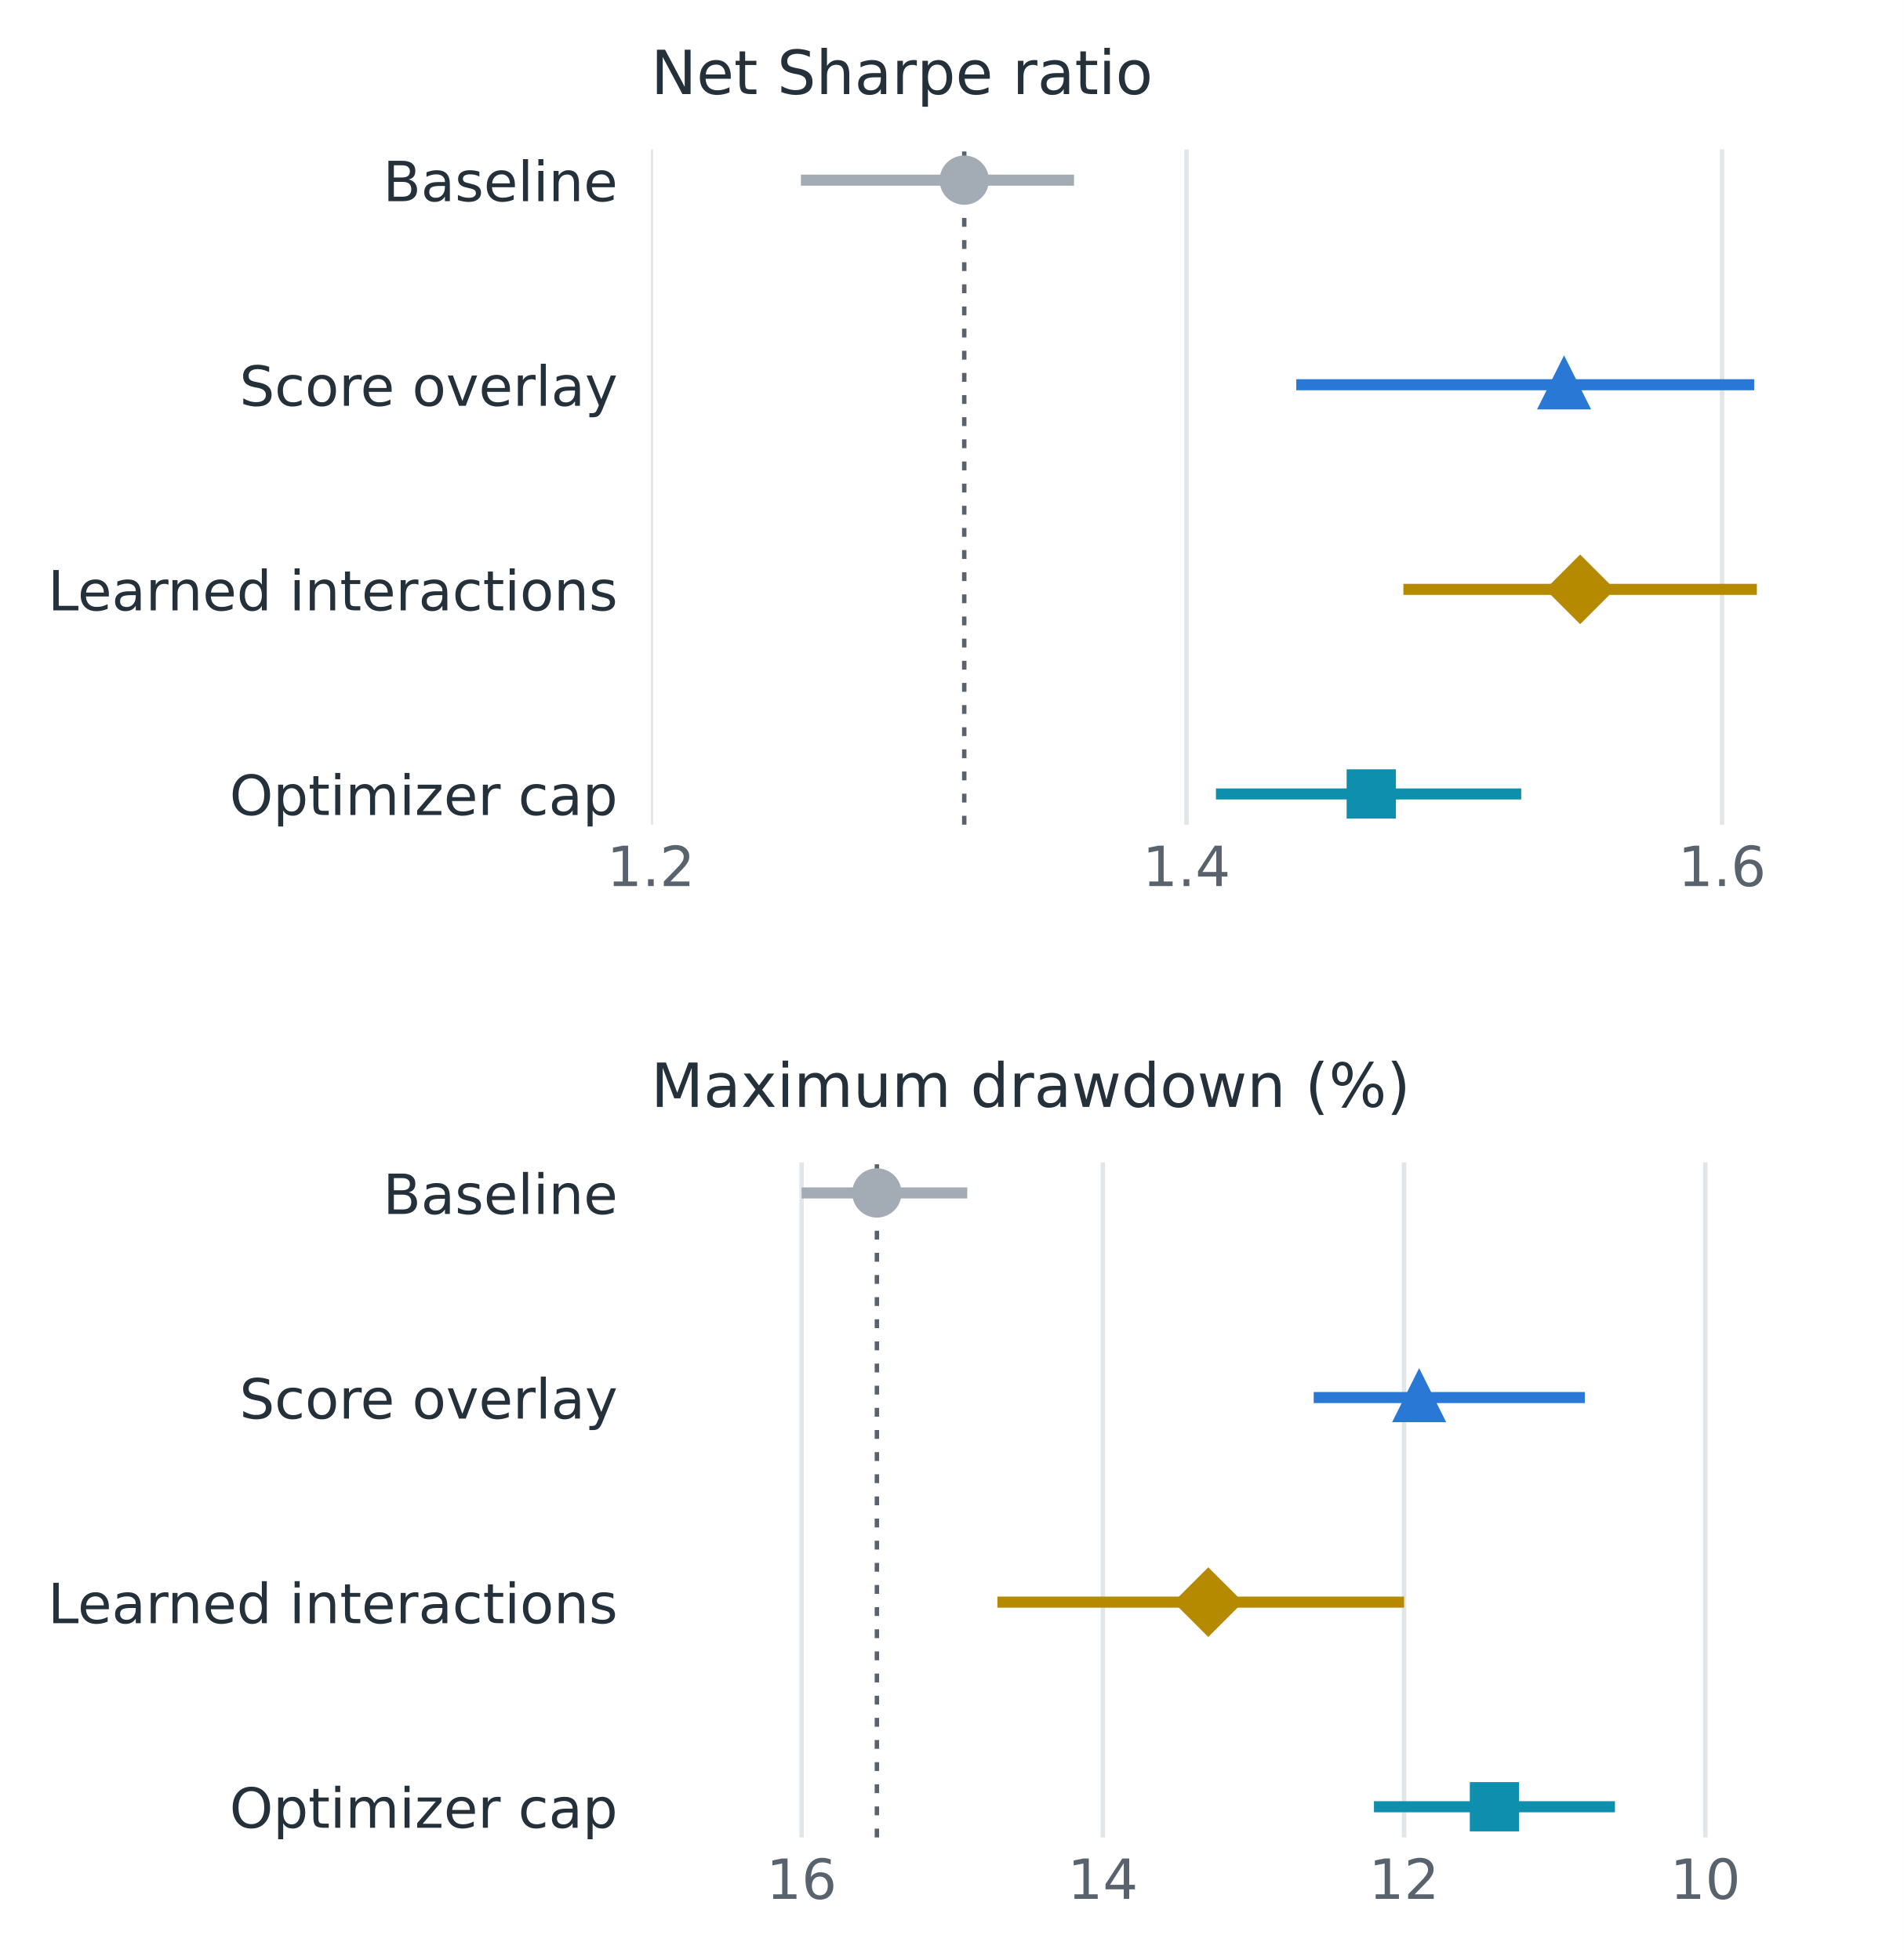
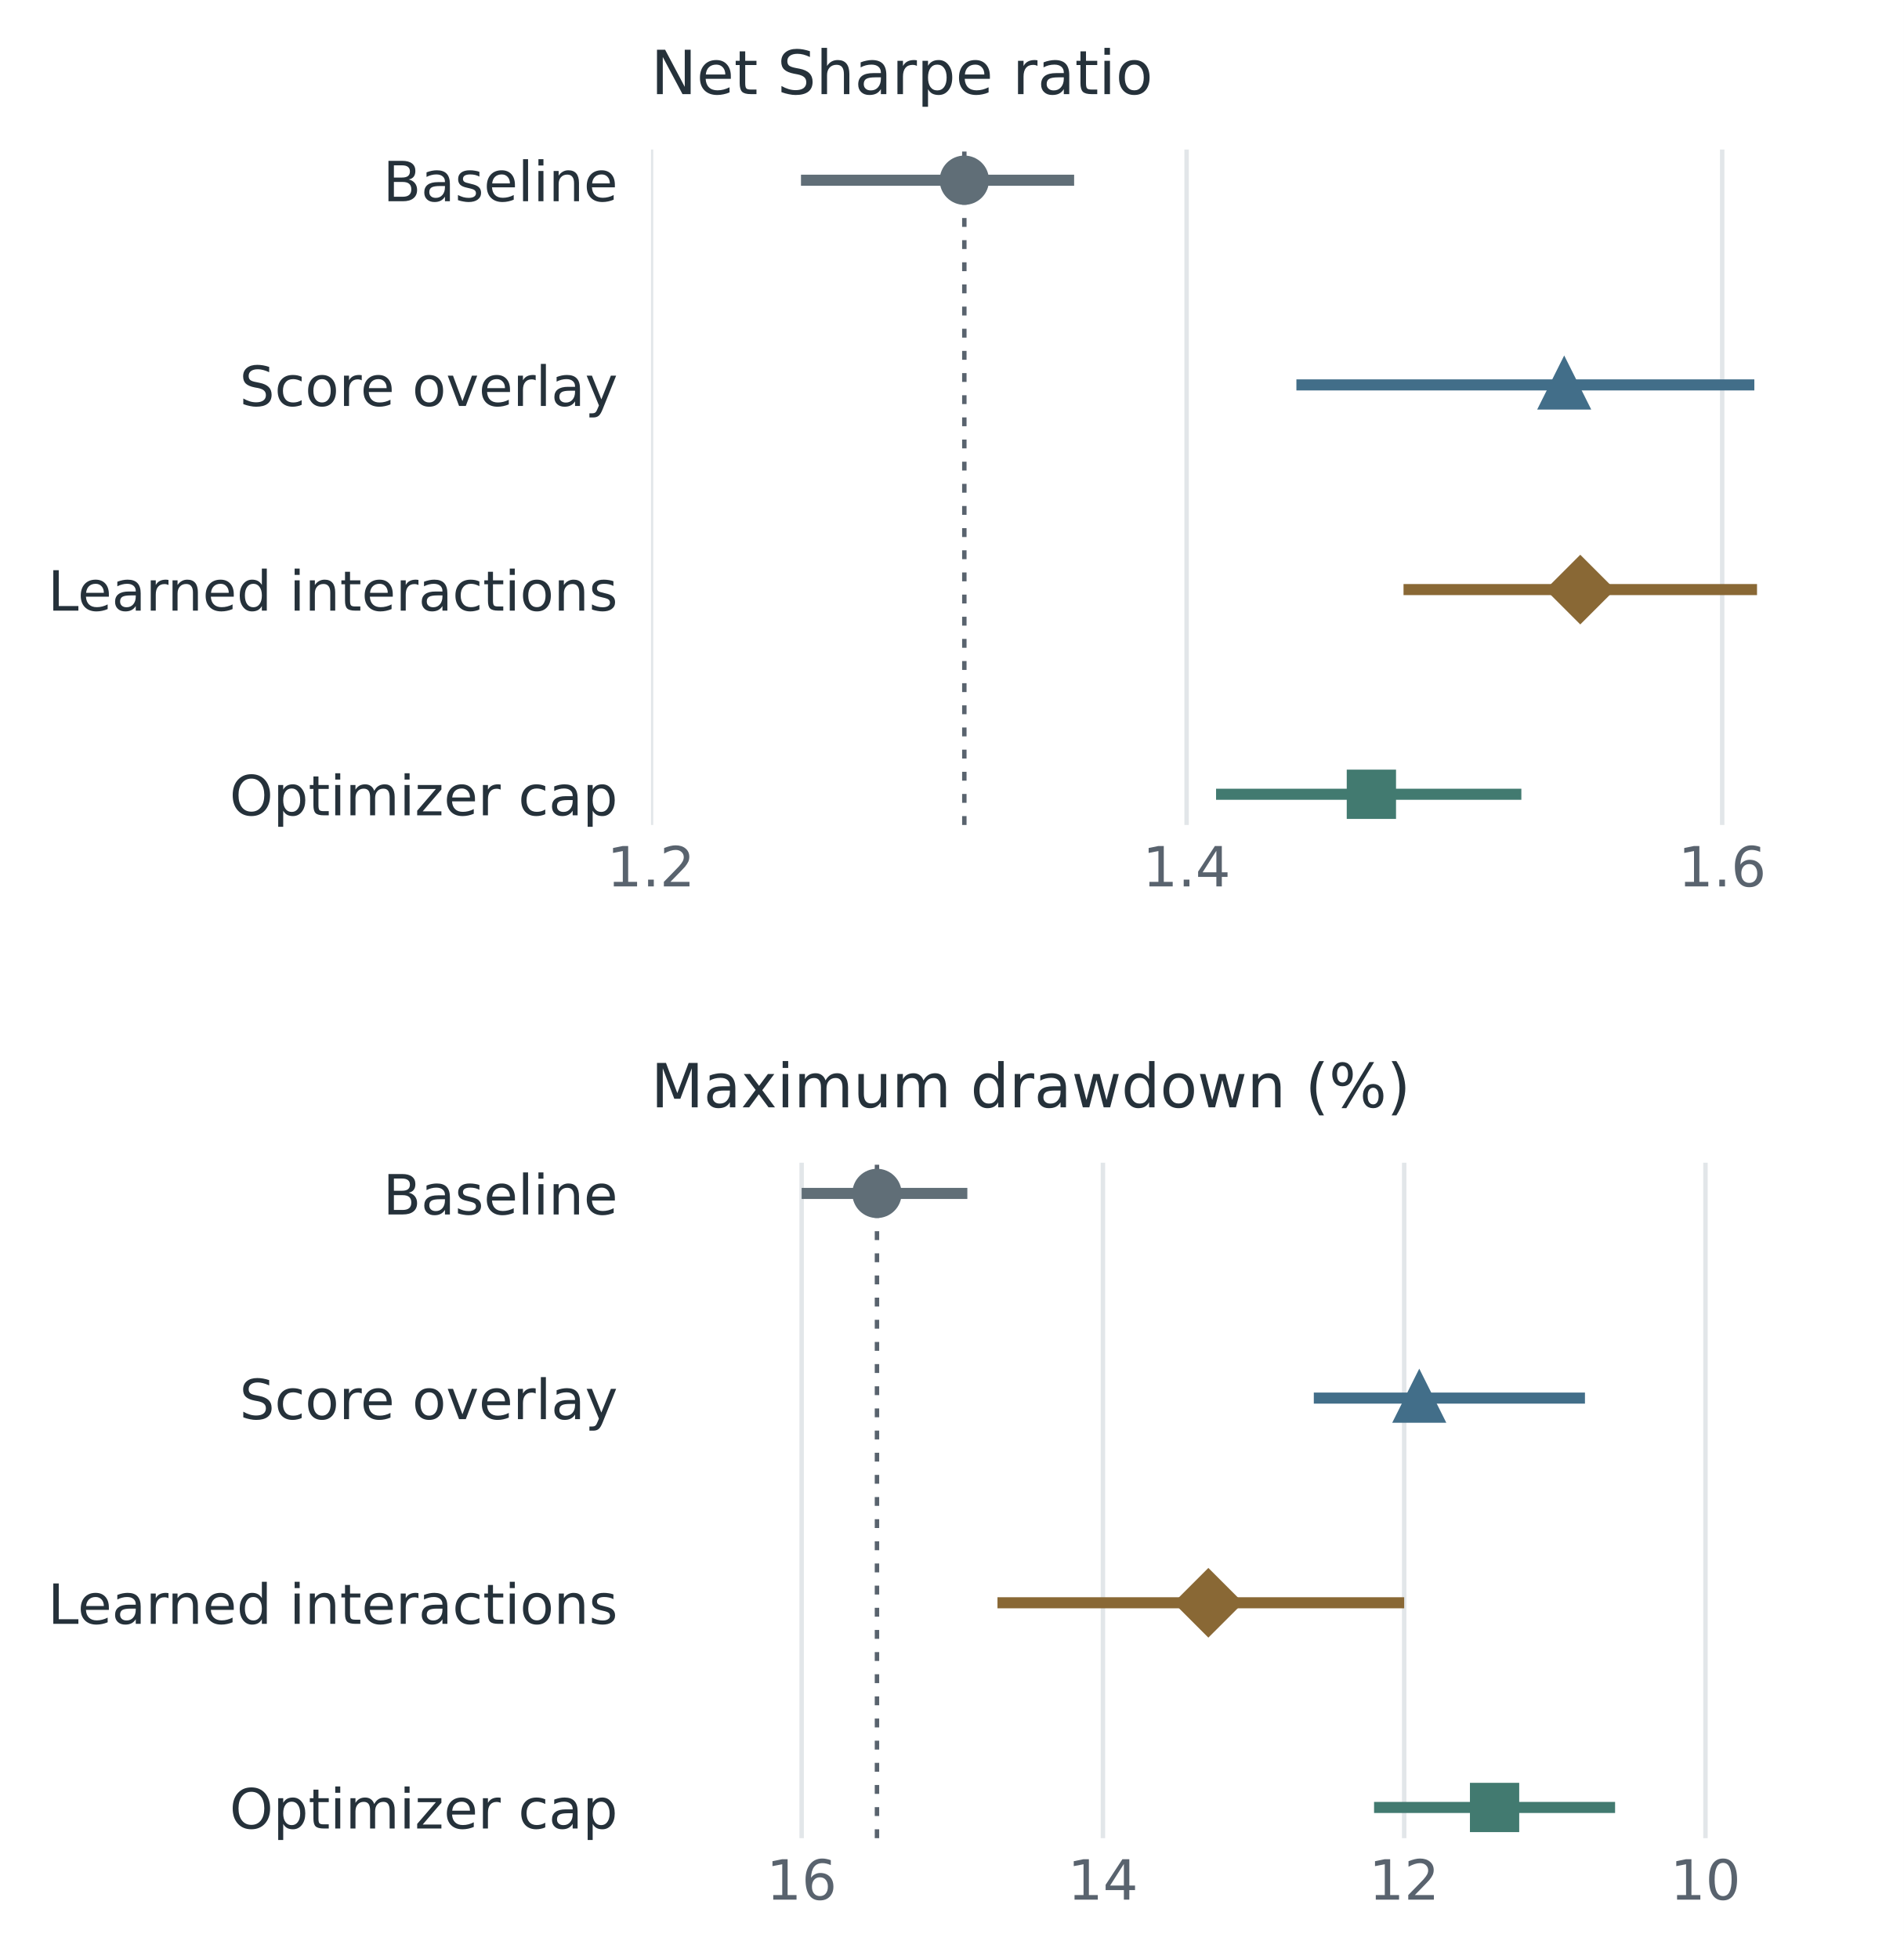
- <svg xmlns="http://www.w3.org/2000/svg" xmlns:xlink="http://www.w3.org/1999/xlink" width="343.822pt" height="354.058pt" viewBox="0 0 343.822 354.058" version="1.1">
+ <svg xmlns="http://www.w3.org/2000/svg" xmlns:xlink="http://www.w3.org/1999/xlink" width="343.822pt" height="353.736pt" viewBox="0 0 343.822 353.736" version="1.1">
  <defs>
    <style type="text/css">*{stroke-linejoin: round; stroke-linecap: butt}</style>
  </defs>
  <g id="figure_1">
    <g id="patch_1">
-       <path d="M 0 354.058 L 343.822 354.058 L 343.822 0 L 0 0 z " style="fill: #ffffff" />
+       <path d="M 0 353.736 L 343.822 353.736 L 343.822 0 L 0 0 z " style="fill: #ffffff" />
    </g>
    <g id="axes_1">
      <g id="patch_2">
        <path d="M 117.562 148.966 L 335.182 148.966 L 335.182 26.998 L 117.562 26.998 z " style="fill: #ffffff" />
      </g>
      <g id="matplotlib.axis_1">
        <g id="xtick_1">
          <g id="line2d_1">
-             <path d="M 117.562 148.966 L 117.562 26.998 " clip-path="url(#p09c8c6550d)" style="fill: none; stroke: #e2e6e9; stroke-width: 0.8; stroke-linecap: square" />
+             <path d="M 117.562 148.966 L 117.562 26.998 " clip-path="url(#p8775732e11)" style="fill: none; stroke: #e2e6e9; stroke-width: 0.8; stroke-linecap: square" />
          </g>
          <g id="line2d_2" />
          <g id="text_1">
-             <text style="font-size: 10px; font-family: 'DejaVu Sans', 'Arial', sans-serif; text-anchor: middle; fill: #59636e" x="117.562" y="160.064" transform="rotate(-0 117.5619 160.0639)">1.2</text>
+             <text style="font-size: 10px; font-family: 'DejaVu Sans', 'Arial', sans-serif; text-anchor: middle; fill: #59636e" x="117.562" y="160.065" transform="rotate(-0 117.5619 160.0647)">1.2</text>
          </g>
        </g>
        <g id="xtick_2">
          <g id="line2d_3">
-             <path d="M 214.282 148.966 L 214.282 26.998 " clip-path="url(#p09c8c6550d)" style="fill: none; stroke: #e2e6e9; stroke-width: 0.8; stroke-linecap: square" />
+             <path d="M 214.282 148.966 L 214.282 26.998 " clip-path="url(#p8775732e11)" style="fill: none; stroke: #e2e6e9; stroke-width: 0.8; stroke-linecap: square" />
          </g>
          <g id="line2d_4" />
          <g id="text_2">
-             <text style="font-size: 10px; font-family: 'DejaVu Sans', 'Arial', sans-serif; text-anchor: middle; fill: #59636e" x="214.282" y="160.064" transform="rotate(-0 214.2819 160.0639)">1.4</text>
+             <text style="font-size: 10px; font-family: 'DejaVu Sans', 'Arial', sans-serif; text-anchor: middle; fill: #59636e" x="214.282" y="160.065" transform="rotate(-0 214.2819 160.0647)">1.4</text>
          </g>
        </g>
        <g id="xtick_3">
          <g id="line2d_5">
-             <path d="M 311.002 148.966 L 311.002 26.998 " clip-path="url(#p09c8c6550d)" style="fill: none; stroke: #e2e6e9; stroke-width: 0.8; stroke-linecap: square" />
+             <path d="M 311.002 148.966 L 311.002 26.998 " clip-path="url(#p8775732e11)" style="fill: none; stroke: #e2e6e9; stroke-width: 0.8; stroke-linecap: square" />
          </g>
          <g id="line2d_6" />
          <g id="text_3">
-             <text style="font-size: 10px; font-family: 'DejaVu Sans', 'Arial', sans-serif; text-anchor: middle; fill: #59636e" x="311.002" y="160.064" transform="rotate(-0 311.0019 160.0639)">1.6</text>
+             <text style="font-size: 10px; font-family: 'DejaVu Sans', 'Arial', sans-serif; text-anchor: middle; fill: #59636e" x="311.002" y="160.065" transform="rotate(-0 311.0019 160.0647)">1.6</text>
          </g>
        </g>
      </g>
      <g id="matplotlib.axis_2">
        <g id="ytick_1">
          <g id="line2d_7" />
          <g id="text_4">
            <text style="font-size: 10px; font-family: 'DejaVu Sans', 'Arial', sans-serif; text-anchor: end; fill: #25313a" x="111.562" y="36.342" transform="rotate(-0 111.5619 36.3415)">Baseline</text>
          </g>
        </g>
        <g id="ytick_2">
          <g id="line2d_8" />
          <g id="text_5">
            <text style="font-size: 10px; font-family: 'DejaVu Sans', 'Arial', sans-serif; text-anchor: end; fill: #25313a" x="111.562" y="73.302" transform="rotate(-0 111.5619 73.3015)">Score overlay</text>
          </g>
        </g>
        <g id="ytick_3">
          <g id="line2d_9" />
          <g id="text_6">
            <text style="font-size: 10px; font-family: 'DejaVu Sans', 'Arial', sans-serif; text-anchor: end; fill: #25313a" x="111.562" y="110.261" transform="rotate(-0 111.5619 110.2615)">Learned interactions</text>
          </g>
        </g>
        <g id="ytick_4">
          <g id="line2d_10" />
          <g id="text_7">
            <text style="font-size: 10px; font-family: 'DejaVu Sans', 'Arial', sans-serif; text-anchor: end; fill: #25313a" x="111.562" y="147.221" transform="rotate(-0 111.5619 147.2215)">Optimizer cap</text>
          </g>
        </g>
      </g>
      <g id="line2d_11">
-         <path d="M 174.143 148.966 L 174.143 26.998 " clip-path="url(#p09c8c6550d)" style="fill: none; stroke-dasharray: 1.6,2.4; stroke-dashoffset: 0; stroke: #59636e; stroke-width: 0.8" />
+         <path d="M 174.143 148.966 L 174.143 26.998 " clip-path="url(#p8775732e11)" style="fill: none; stroke-dasharray: 1.6,2.4; stroke-dashoffset: 0; stroke: #59636e; stroke-width: 0.8" />
      </g>
      <g id="line2d_12">
-         <path d="M 144.643 32.542 L 193.971 32.542 " clip-path="url(#p09c8c6550d)" style="fill: none; stroke: #a3acb5; stroke-width: 2" />
+         <path d="M 144.643 32.542 L 193.971 32.542 " clip-path="url(#p8775732e11)" style="fill: none; stroke: #606e77; stroke-width: 2" />
      </g>
      <g id="line2d_13">
-         <path d="M 234.109 69.502 L 316.805 69.502 " clip-path="url(#p09c8c6550d)" style="fill: none; stroke: #2a78d6; stroke-width: 2" />
+         <path d="M 234.109 69.502 L 316.805 69.502 " clip-path="url(#p8775732e11)" style="fill: none; stroke: #426e89; stroke-width: 2" />
      </g>
      <g id="line2d_14">
-         <path d="M 253.453 106.462 L 317.289 106.462 " clip-path="url(#p09c8c6550d)" style="fill: none; stroke: #b58900; stroke-width: 2" />
+         <path d="M 253.453 106.462 L 317.289 106.462 " clip-path="url(#p8775732e11)" style="fill: none; stroke: #896835; stroke-width: 2" />
      </g>
      <g id="line2d_15">
-         <path d="M 219.601 143.422 L 274.732 143.422 " clip-path="url(#p09c8c6550d)" style="fill: none; stroke: #0e8fad; stroke-width: 2" />
+         <path d="M 219.601 143.422 L 274.732 143.422 " clip-path="url(#p8775732e11)" style="fill: none; stroke: #427a70; stroke-width: 2" />
      </g>
      <g id="line2d_16">
        <defs>
-           <path id="me726d276ca" d="M 0 3.75 C 0.995 3.75 1.948 3.355 2.652 2.652 C 3.355 1.948 3.75 0.995 3.75 0 C 3.75 -0.995 3.355 -1.948 2.652 -2.652 C 1.948 -3.355 0.995 -3.75 0 -3.75 C -0.995 -3.75 -1.948 -3.355 -2.652 -2.652 C -3.355 -1.948 -3.75 -0.995 -3.75 0 C -3.75 0.995 -3.355 1.948 -2.652 2.652 C -1.948 3.355 -0.995 3.75 0 3.75 z " style="stroke: #a3acb5; stroke-width: 1.4" />
-         </defs>
-         <g clip-path="url(#p09c8c6550d)">
-           <use xlink:href="#me726d276ca" x="174.143" y="32.542" style="fill: #a3acb5; stroke: #a3acb5; stroke-width: 1.4" />
+           <path id="mfdec3a9764" d="M 0 3.75 C 0.995 3.75 1.948 3.355 2.652 2.652 C 3.355 1.948 3.75 0.995 3.75 0 C 3.75 -0.995 3.355 -1.948 2.652 -2.652 C 1.948 -3.355 0.995 -3.75 0 -3.75 C -0.995 -3.75 -1.948 -3.355 -2.652 -2.652 C -3.355 -1.948 -3.75 -0.995 -3.75 0 C -3.75 0.995 -3.355 1.948 -2.652 2.652 C -1.948 3.355 -0.995 3.75 0 3.75 z " style="stroke: #606e77; stroke-width: 1.4" />
+         </defs>
+         <g clip-path="url(#p8775732e11)">
+           <use xlink:href="#mfdec3a9764" x="174.143" y="32.542" style="fill: #606e77; stroke: #606e77; stroke-width: 1.4" />
        </g>
      </g>
      <g id="line2d_17">
        <defs>
-           <path id="m562a45515b" d="M 0 -3.75 L -3.75 3.75 L 3.75 3.75 z " style="stroke: #2a78d6; stroke-width: 1.4; stroke-linejoin: miter" />
-         </defs>
-         <g clip-path="url(#p09c8c6550d)">
-           <use xlink:href="#m562a45515b" x="282.469" y="69.502" style="fill: #2a78d6; stroke: #2a78d6; stroke-width: 1.4; stroke-linejoin: miter" />
+           <path id="m15e0d8bf86" d="M 0 -3.75 L -3.75 3.75 L 3.75 3.75 z " style="stroke: #426e89; stroke-width: 1.4; stroke-linejoin: miter" />
+         </defs>
+         <g clip-path="url(#p8775732e11)">
+           <use xlink:href="#m15e0d8bf86" x="282.469" y="69.502" style="fill: #426e89; stroke: #426e89; stroke-width: 1.4; stroke-linejoin: miter" />
        </g>
      </g>
      <g id="line2d_18">
        <defs>
-           <path id="m250db7ca66" d="M -0 5.303 L 5.303 0 L 0 -5.303 L -5.303 -0 z " style="stroke: #b58900; stroke-width: 1.4; stroke-linejoin: miter" />
-         </defs>
-         <g clip-path="url(#p09c8c6550d)">
-           <use xlink:href="#m250db7ca66" x="285.371" y="106.462" style="fill: #b58900; stroke: #b58900; stroke-width: 1.4; stroke-linejoin: miter" />
+           <path id="m8df0c29158" d="M -0 5.303 L 5.303 0 L 0 -5.303 L -5.303 -0 z " style="stroke: #896835; stroke-width: 1.4; stroke-linejoin: miter" />
+         </defs>
+         <g clip-path="url(#p8775732e11)">
+           <use xlink:href="#m8df0c29158" x="285.371" y="106.462" style="fill: #896835; stroke: #896835; stroke-width: 1.4; stroke-linejoin: miter" />
        </g>
      </g>
      <g id="line2d_19">
        <defs>
-           <path id="m060dcf9366" d="M -3.75 3.75 L 3.75 3.75 L 3.75 -3.75 L -3.75 -3.75 z " style="stroke: #0e8fad; stroke-width: 1.4; stroke-linejoin: miter" />
-         </defs>
-         <g clip-path="url(#p09c8c6550d)">
-           <use xlink:href="#m060dcf9366" x="247.65" y="143.422" style="fill: #0e8fad; stroke: #0e8fad; stroke-width: 1.4; stroke-linejoin: miter" />
+           <path id="m7cf70c0ccb" d="M -3.75 3.75 L 3.75 3.75 L 3.75 -3.75 L -3.75 -3.75 z " style="stroke: #427a70; stroke-width: 1.4; stroke-linejoin: miter" />
+         </defs>
+         <g clip-path="url(#p8775732e11)">
+           <use xlink:href="#m7cf70c0ccb" x="247.65" y="143.422" style="fill: #427a70; stroke: #427a70; stroke-width: 1.4; stroke-linejoin: miter" />
        </g>
      </g>
      <g id="text_8">
        <text style="font-size: 11px; font-family: 'DejaVu Sans', 'Arial', sans-serif; text-anchor: start; fill: #25313a" x="117.562" y="16.998" transform="rotate(-0 117.5619 16.99828)">Net Sharpe ratio</text>
      </g>
    </g>
    <g id="axes_2">
      <g id="patch_3">
        <path d="M 117.562 331.918 L 335.182 331.918 L 335.182 209.95 L 117.562 209.95 z " style="fill: #ffffff" />
      </g>
      <g id="matplotlib.axis_3">
        <g id="xtick_4">
          <g id="line2d_20">
-             <path d="M 144.764 331.918 L 144.764 209.95 " clip-path="url(#p4eddfa42fe)" style="fill: none; stroke: #e2e6e9; stroke-width: 0.8; stroke-linecap: square" />
+             <path d="M 144.764 331.918 L 144.764 209.95 " clip-path="url(#paaa7805d66)" style="fill: none; stroke: #e2e6e9; stroke-width: 0.8; stroke-linecap: square" />
          </g>
          <g id="line2d_21" />
          <g id="text_9">
-             <text style="font-size: 10px; font-family: 'DejaVu Sans', 'Arial', sans-serif; text-anchor: middle; fill: #59636e" x="144.764" y="343.016" transform="rotate(-0 144.7644 343.0159)">16</text>
+             <text style="font-size: 10px; font-family: 'DejaVu Sans', 'Arial', sans-serif; text-anchor: middle; fill: #59636e" x="144.764" y="343.017" transform="rotate(-0 144.7644 343.0167)">16</text>
          </g>
        </g>
        <g id="xtick_5">
          <g id="line2d_22">
-             <path d="M 199.169 331.918 L 199.169 209.95 " clip-path="url(#p4eddfa42fe)" style="fill: none; stroke: #e2e6e9; stroke-width: 0.8; stroke-linecap: square" />
+             <path d="M 199.169 331.918 L 199.169 209.95 " clip-path="url(#paaa7805d66)" style="fill: none; stroke: #e2e6e9; stroke-width: 0.8; stroke-linecap: square" />
          </g>
          <g id="line2d_23" />
          <g id="text_10">
-             <text style="font-size: 10px; font-family: 'DejaVu Sans', 'Arial', sans-serif; text-anchor: middle; fill: #59636e" x="199.169" y="343.016" transform="rotate(-0 199.1694 343.0159)">14</text>
+             <text style="font-size: 10px; font-family: 'DejaVu Sans', 'Arial', sans-serif; text-anchor: middle; fill: #59636e" x="199.169" y="343.017" transform="rotate(-0 199.1694 343.0167)">14</text>
          </g>
        </g>
        <g id="xtick_6">
          <g id="line2d_24">
-             <path d="M 253.574 331.918 L 253.574 209.95 " clip-path="url(#p4eddfa42fe)" style="fill: none; stroke: #e2e6e9; stroke-width: 0.8; stroke-linecap: square" />
+             <path d="M 253.574 331.918 L 253.574 209.95 " clip-path="url(#paaa7805d66)" style="fill: none; stroke: #e2e6e9; stroke-width: 0.8; stroke-linecap: square" />
          </g>
          <g id="line2d_25" />
          <g id="text_11">
-             <text style="font-size: 10px; font-family: 'DejaVu Sans', 'Arial', sans-serif; text-anchor: middle; fill: #59636e" x="253.574" y="343.016" transform="rotate(-0 253.5744 343.0159)">12</text>
+             <text style="font-size: 10px; font-family: 'DejaVu Sans', 'Arial', sans-serif; text-anchor: middle; fill: #59636e" x="253.574" y="343.017" transform="rotate(-0 253.5744 343.0167)">12</text>
          </g>
        </g>
        <g id="xtick_7">
          <g id="line2d_26">
-             <path d="M 307.979 331.918 L 307.979 209.95 " clip-path="url(#p4eddfa42fe)" style="fill: none; stroke: #e2e6e9; stroke-width: 0.8; stroke-linecap: square" />
+             <path d="M 307.979 331.918 L 307.979 209.95 " clip-path="url(#paaa7805d66)" style="fill: none; stroke: #e2e6e9; stroke-width: 0.8; stroke-linecap: square" />
          </g>
          <g id="line2d_27" />
          <g id="text_12">
-             <text style="font-size: 10px; font-family: 'DejaVu Sans', 'Arial', sans-serif; text-anchor: middle; fill: #59636e" x="307.979" y="343.016" transform="rotate(-0 307.9794 343.0159)">10</text>
+             <text style="font-size: 10px; font-family: 'DejaVu Sans', 'Arial', sans-serif; text-anchor: middle; fill: #59636e" x="307.979" y="343.017" transform="rotate(-0 307.9794 343.0167)">10</text>
          </g>
        </g>
      </g>
      <g id="matplotlib.axis_4">
        <g id="ytick_5">
          <g id="line2d_28" />
          <g id="text_13">
            <text style="font-size: 10px; font-family: 'DejaVu Sans', 'Arial', sans-serif; text-anchor: end; fill: #25313a" x="111.562" y="219.293" transform="rotate(-0 111.5619 219.2935)">Baseline</text>
          </g>
        </g>
        <g id="ytick_6">
          <g id="line2d_29" />
          <g id="text_14">
            <text style="font-size: 10px; font-family: 'DejaVu Sans', 'Arial', sans-serif; text-anchor: end; fill: #25313a" x="111.562" y="256.253" transform="rotate(-0 111.5619 256.2535)">Score overlay</text>
          </g>
        </g>
        <g id="ytick_7">
          <g id="line2d_30" />
          <g id="text_15">
            <text style="font-size: 10px; font-family: 'DejaVu Sans', 'Arial', sans-serif; text-anchor: end; fill: #25313a" x="111.562" y="293.214" transform="rotate(-0 111.5619 293.2135)">Learned interactions</text>
          </g>
        </g>
        <g id="ytick_8">
          <g id="line2d_31" />
          <g id="text_16">
            <text style="font-size: 10px; font-family: 'DejaVu Sans', 'Arial', sans-serif; text-anchor: end; fill: #25313a" x="111.562" y="330.173" transform="rotate(-0 111.5619 330.1735)">Optimizer cap</text>
          </g>
        </g>
      </g>
      <g id="line2d_32">
-         <path d="M 158.366 331.918 L 158.366 209.95 " clip-path="url(#p4eddfa42fe)" style="fill: none; stroke-dasharray: 1.6,2.4; stroke-dashoffset: 0; stroke: #59636e; stroke-width: 0.8" />
+         <path d="M 158.366 331.918 L 158.366 209.95 " clip-path="url(#paaa7805d66)" style="fill: none; stroke-dasharray: 1.6,2.4; stroke-dashoffset: 0; stroke: #59636e; stroke-width: 0.8" />
      </g>
      <g id="line2d_33">
-         <path d="M 144.764 215.494 L 174.687 215.494 " clip-path="url(#p4eddfa42fe)" style="fill: none; stroke: #a3acb5; stroke-width: 2" />
+         <path d="M 144.764 215.494 L 174.687 215.494 " clip-path="url(#paaa7805d66)" style="fill: none; stroke: #606e77; stroke-width: 2" />
      </g>
      <g id="line2d_34">
-         <path d="M 237.253 252.454 L 286.217 252.454 " clip-path="url(#p4eddfa42fe)" style="fill: none; stroke: #2a78d6; stroke-width: 2" />
+         <path d="M 237.253 252.454 L 286.217 252.454 " clip-path="url(#paaa7805d66)" style="fill: none; stroke: #426e89; stroke-width: 2" />
      </g>
      <g id="line2d_35">
-         <path d="M 180.128 289.414 L 253.574 289.414 " clip-path="url(#p4eddfa42fe)" style="fill: none; stroke: #b58900; stroke-width: 2" />
+         <path d="M 180.128 289.414 L 253.574 289.414 " clip-path="url(#paaa7805d66)" style="fill: none; stroke: #896835; stroke-width: 2" />
      </g>
      <g id="line2d_36">
-         <path d="M 248.134 326.374 L 291.658 326.374 " clip-path="url(#p4eddfa42fe)" style="fill: none; stroke: #0e8fad; stroke-width: 2" />
+         <path d="M 248.134 326.374 L 291.658 326.374 " clip-path="url(#paaa7805d66)" style="fill: none; stroke: #427a70; stroke-width: 2" />
      </g>
      <g id="line2d_37">
-         <g clip-path="url(#p4eddfa42fe)">
-           <use xlink:href="#me726d276ca" x="158.366" y="215.494" style="fill: #a3acb5; stroke: #a3acb5; stroke-width: 1.4" />
+         <g clip-path="url(#paaa7805d66)">
+           <use xlink:href="#mfdec3a9764" x="158.366" y="215.494" style="fill: #606e77; stroke: #606e77; stroke-width: 1.4" />
        </g>
      </g>
      <g id="line2d_38">
-         <g clip-path="url(#p4eddfa42fe)">
-           <use xlink:href="#m562a45515b" x="256.295" y="252.454" style="fill: #2a78d6; stroke: #2a78d6; stroke-width: 1.4; stroke-linejoin: miter" />
+         <g clip-path="url(#paaa7805d66)">
+           <use xlink:href="#m15e0d8bf86" x="256.295" y="252.454" style="fill: #426e89; stroke: #426e89; stroke-width: 1.4; stroke-linejoin: miter" />
        </g>
      </g>
      <g id="line2d_39">
-         <g clip-path="url(#p4eddfa42fe)">
-           <use xlink:href="#m250db7ca66" x="218.211" y="289.414" style="fill: #b58900; stroke: #b58900; stroke-width: 1.4; stroke-linejoin: miter" />
+         <g clip-path="url(#paaa7805d66)">
+           <use xlink:href="#m8df0c29158" x="218.211" y="289.414" style="fill: #896835; stroke: #896835; stroke-width: 1.4; stroke-linejoin: miter" />
        </g>
      </g>
      <g id="line2d_40">
-         <g clip-path="url(#p4eddfa42fe)">
-           <use xlink:href="#m060dcf9366" x="269.896" y="326.374" style="fill: #0e8fad; stroke: #0e8fad; stroke-width: 1.4; stroke-linejoin: miter" />
+         <g clip-path="url(#paaa7805d66)">
+           <use xlink:href="#m7cf70c0ccb" x="269.896" y="326.374" style="fill: #427a70; stroke: #427a70; stroke-width: 1.4; stroke-linejoin: miter" />
        </g>
      </g>
      <g id="text_17">
        <text style="font-size: 11px; font-family: 'DejaVu Sans', 'Arial', sans-serif; text-anchor: start; fill: #25313a" x="117.562" y="199.95" transform="rotate(-0 117.5619 199.9503)">Maximum drawdown (%)</text>
      </g>
    </g>
  </g>
  <defs>
-     <clipPath id="p09c8c6550d">
+     <clipPath id="p8775732e11">
      <rect x="117.562" y="26.998" width="217.62" height="121.968" />
    </clipPath>
-     <clipPath id="p4eddfa42fe">
+     <clipPath id="paaa7805d66">
      <rect x="117.562" y="209.95" width="217.62" height="121.968" />
    </clipPath>
  </defs>
</svg>
